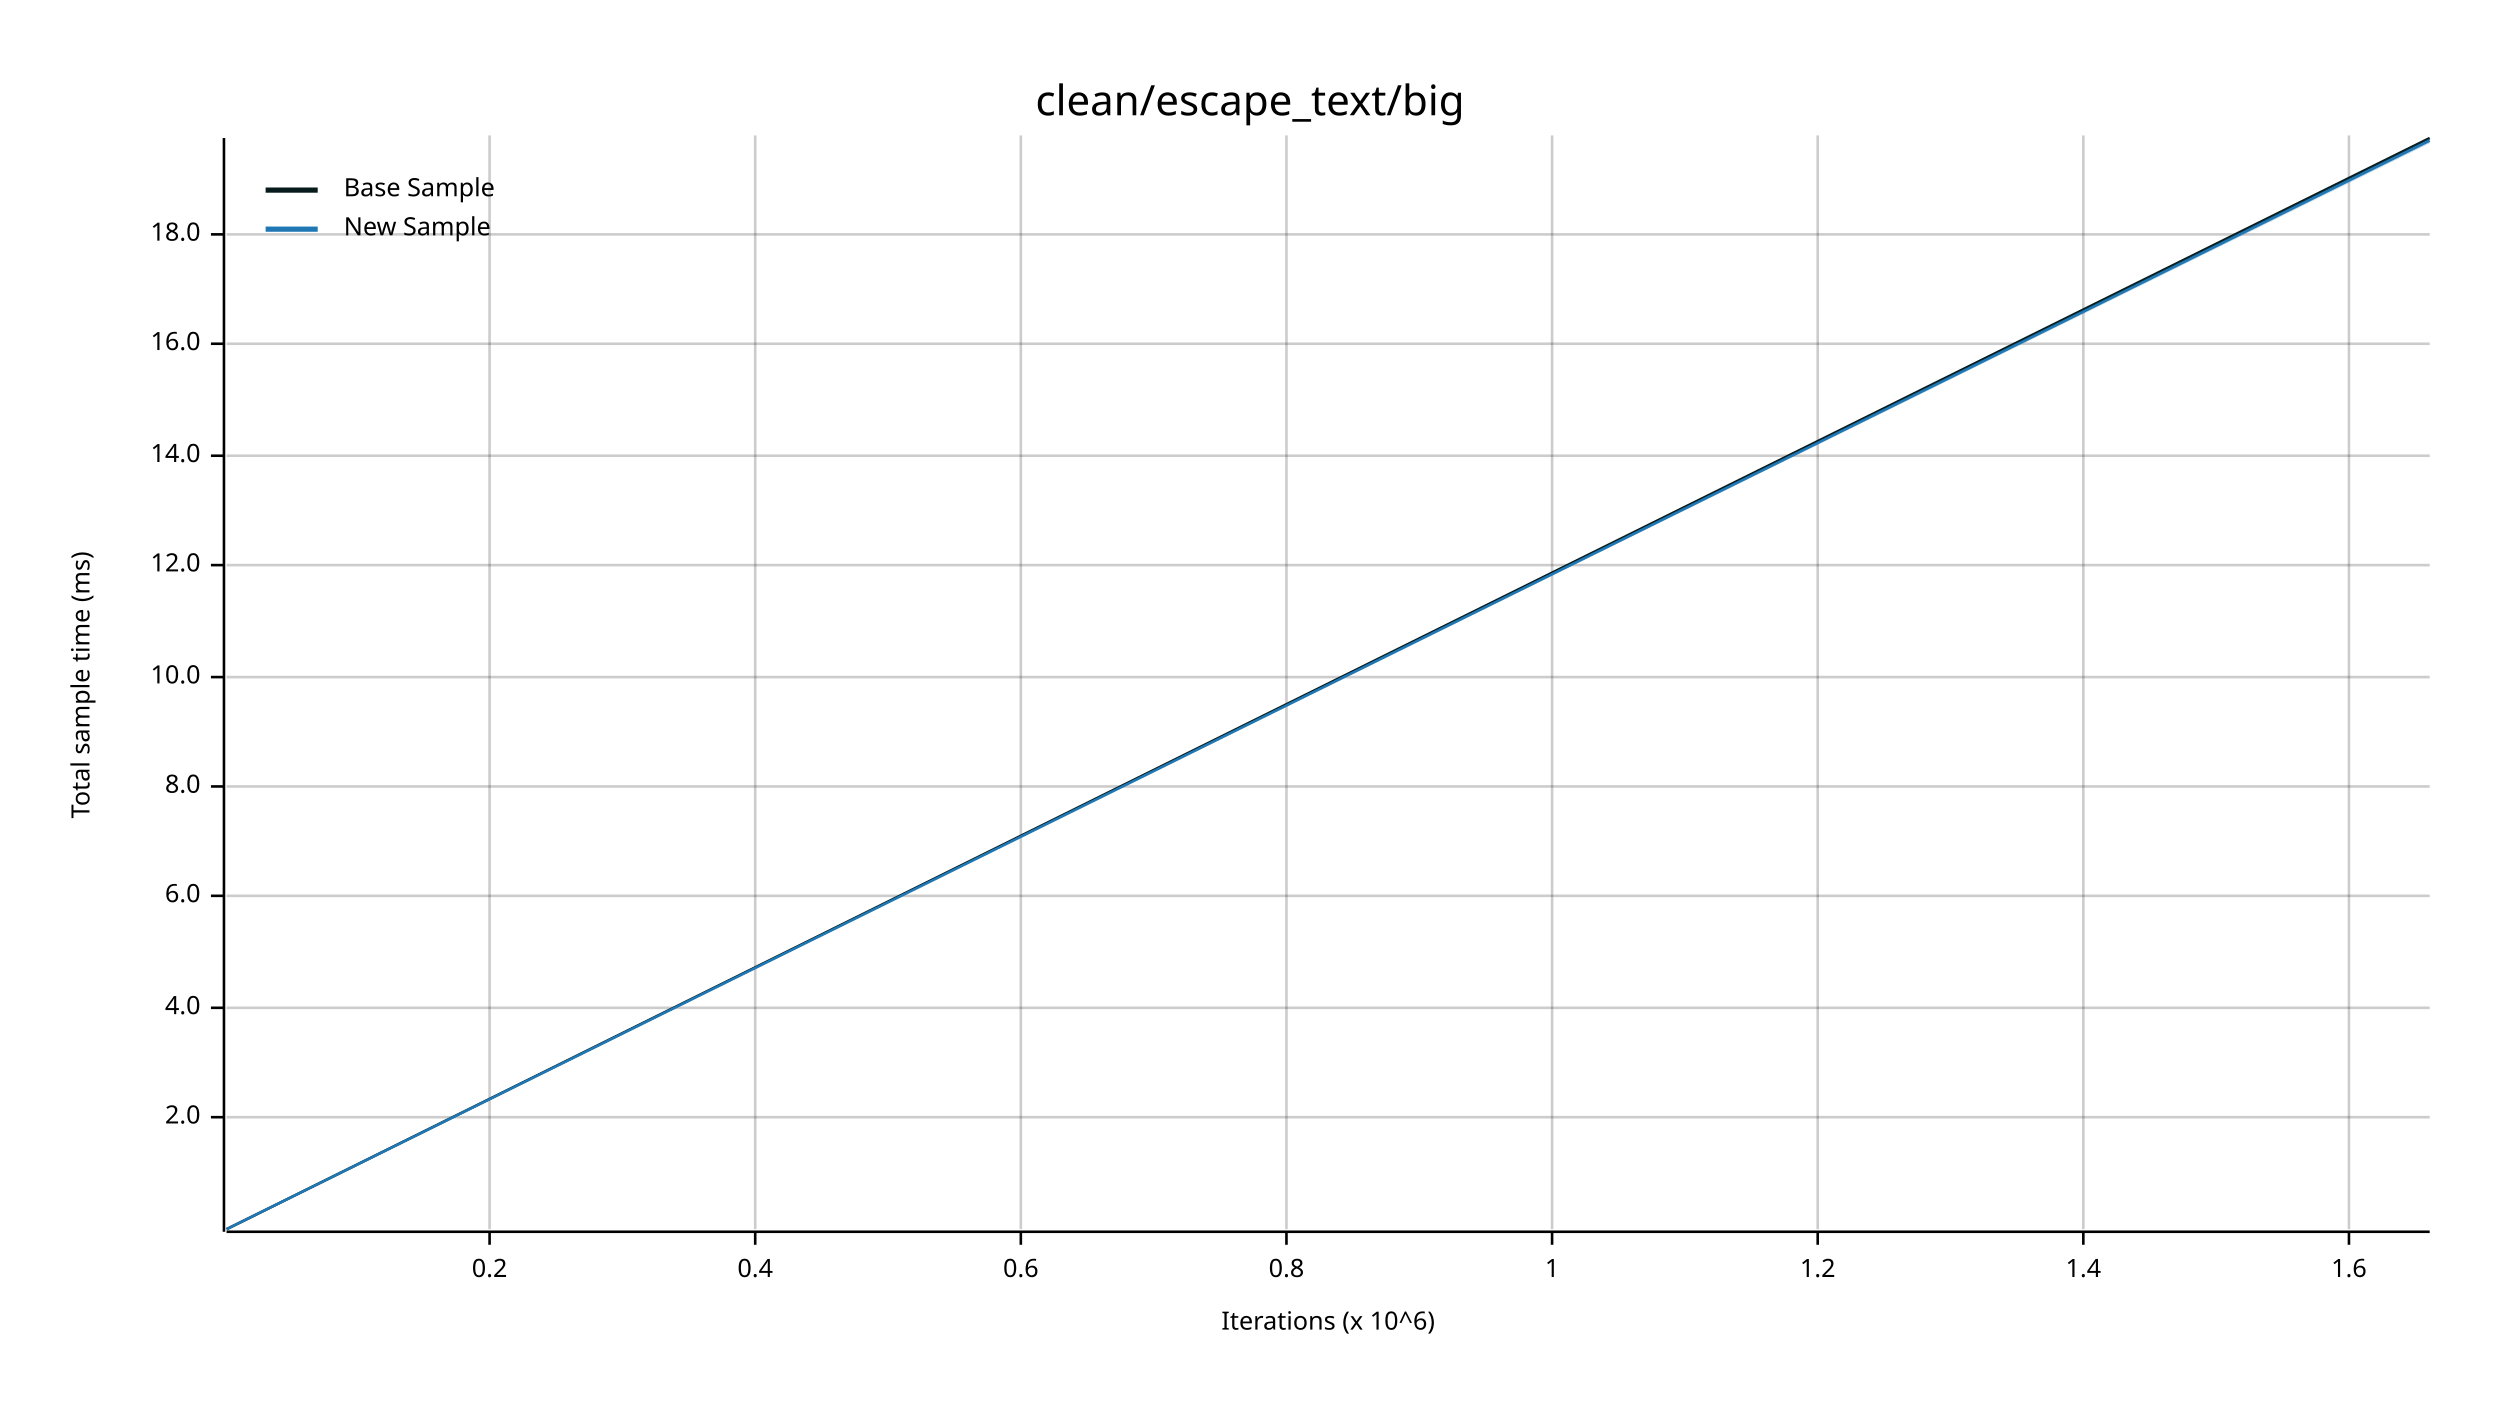
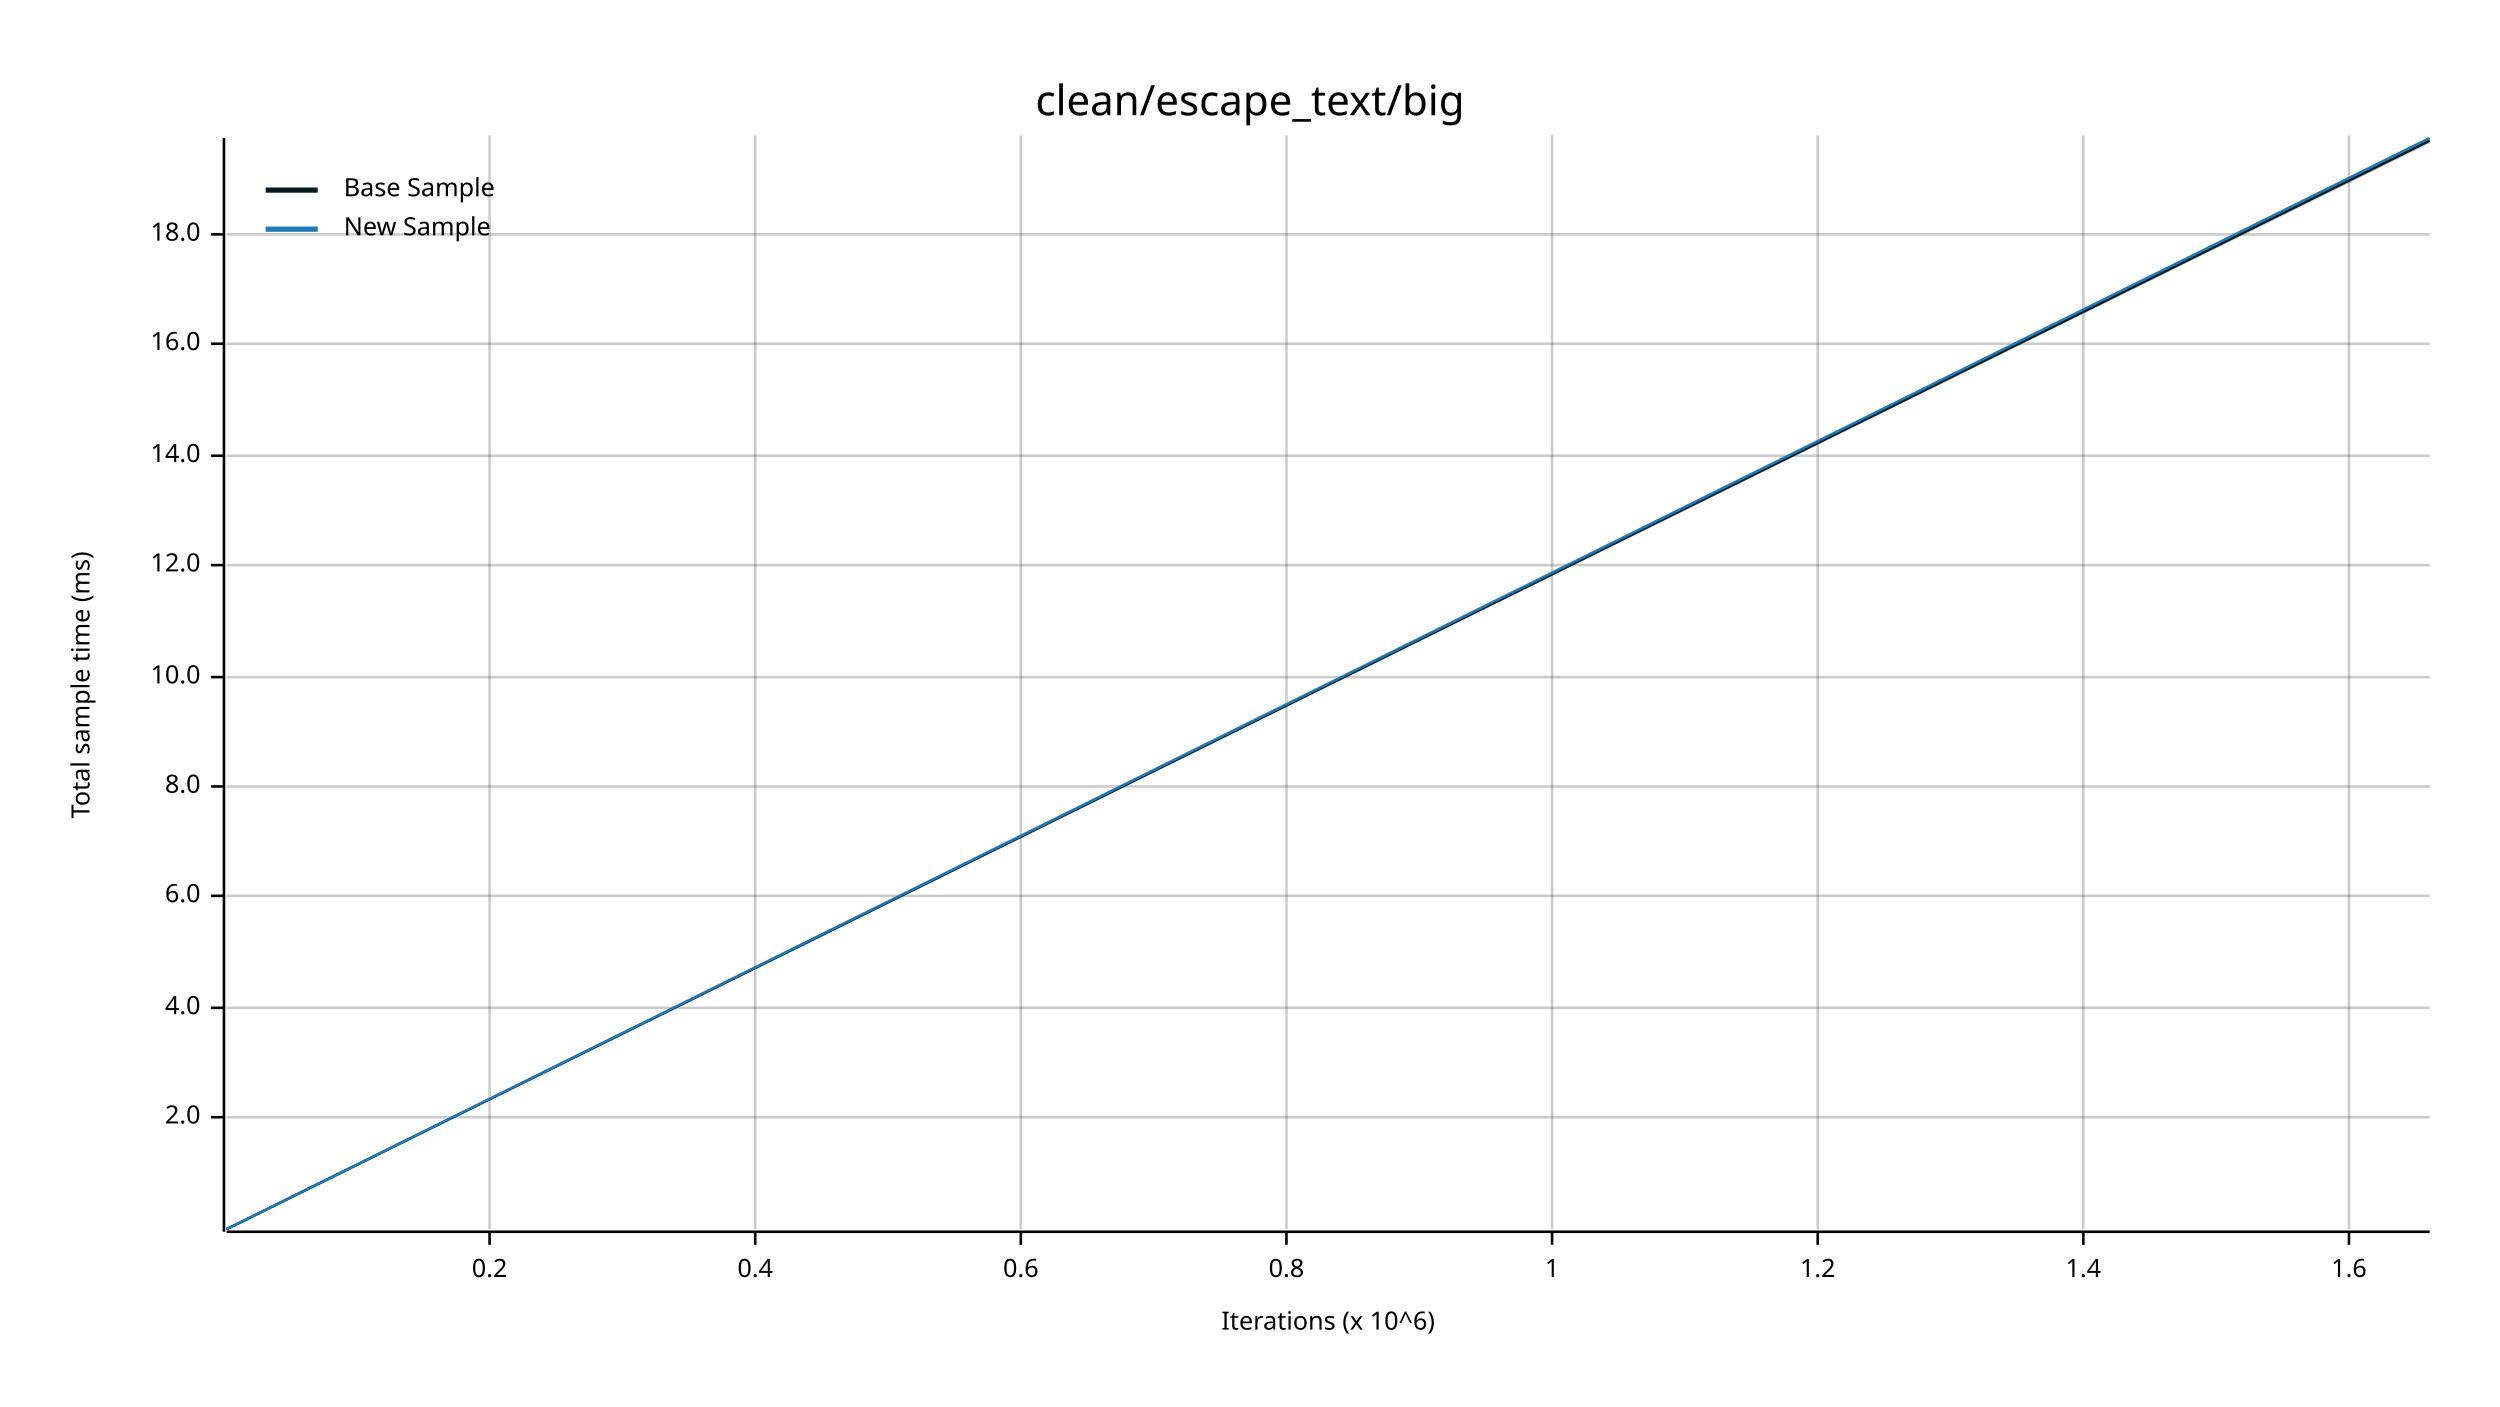
<svg xmlns="http://www.w3.org/2000/svg" width="960" height="540" viewBox="0 0 960 540">
  <text x="480" y="32" dy="0.76em" text-anchor="middle" font-family="sans-serif" font-size="16.129" opacity="1" fill="#000000">
clean/escape_text/big
</text>
  <text x="27" y="263" dy="0.76em" text-anchor="middle" font-family="sans-serif" font-size="9.677" opacity="1" fill="#000000" transform="rotate(270, 27, 263)">
Total sample time (ms)
</text>
  <text x="510" y="513" dy="-0.5ex" text-anchor="middle" font-family="sans-serif" font-size="9.677" opacity="1" fill="#000000">
Iterations (x 10^6)
</text>
  <line opacity="0.2" stroke="#000000" stroke-width="1" x1="188" y1="472" x2="188" y2="52" />
  <line opacity="0.2" stroke="#000000" stroke-width="1" x1="290" y1="472" x2="290" y2="52" />
  <line opacity="0.2" stroke="#000000" stroke-width="1" x1="392" y1="472" x2="392" y2="52" />
  <line opacity="0.2" stroke="#000000" stroke-width="1" x1="494" y1="472" x2="494" y2="52" />
  <line opacity="0.2" stroke="#000000" stroke-width="1" x1="596" y1="472" x2="596" y2="52" />
  <line opacity="0.2" stroke="#000000" stroke-width="1" x1="698" y1="472" x2="698" y2="52" />
  <line opacity="0.2" stroke="#000000" stroke-width="1" x1="800" y1="472" x2="800" y2="52" />
  <line opacity="0.2" stroke="#000000" stroke-width="1" x1="902" y1="472" x2="902" y2="52" />
  <line opacity="0.2" stroke="#000000" stroke-width="1" x1="87" y1="429" x2="933" y2="429" />
  <line opacity="0.2" stroke="#000000" stroke-width="1" x1="87" y1="387" x2="933" y2="387" />
  <line opacity="0.2" stroke="#000000" stroke-width="1" x1="87" y1="344" x2="933" y2="344" />
  <line opacity="0.2" stroke="#000000" stroke-width="1" x1="87" y1="302" x2="933" y2="302" />
  <line opacity="0.2" stroke="#000000" stroke-width="1" x1="87" y1="260" x2="933" y2="260" />
  <line opacity="0.2" stroke="#000000" stroke-width="1" x1="87" y1="217" x2="933" y2="217" />
  <line opacity="0.2" stroke="#000000" stroke-width="1" x1="87" y1="175" x2="933" y2="175" />
  <line opacity="0.2" stroke="#000000" stroke-width="1" x1="87" y1="132" x2="933" y2="132" />
  <line opacity="0.2" stroke="#000000" stroke-width="1" x1="87" y1="90" x2="933" y2="90" />
  <polyline fill="none" opacity="1" stroke="#000000" stroke-width="1" points="86,53 86,473 " />
  <text x="77" y="429" dy="0.5ex" text-anchor="end" font-family="sans-serif" font-size="9.677" opacity="1" fill="#000000">
2.0
</text>
  <polyline fill="none" opacity="1" stroke="#000000" stroke-width="1" points="81,429 86,429 " />
  <text x="77" y="387" dy="0.5ex" text-anchor="end" font-family="sans-serif" font-size="9.677" opacity="1" fill="#000000">
4.0
</text>
  <polyline fill="none" opacity="1" stroke="#000000" stroke-width="1" points="81,387 86,387 " />
  <text x="77" y="344" dy="0.5ex" text-anchor="end" font-family="sans-serif" font-size="9.677" opacity="1" fill="#000000">
6.0
</text>
  <polyline fill="none" opacity="1" stroke="#000000" stroke-width="1" points="81,344 86,344 " />
  <text x="77" y="302" dy="0.5ex" text-anchor="end" font-family="sans-serif" font-size="9.677" opacity="1" fill="#000000">
8.0
</text>
  <polyline fill="none" opacity="1" stroke="#000000" stroke-width="1" points="81,302 86,302 " />
  <text x="77" y="260" dy="0.5ex" text-anchor="end" font-family="sans-serif" font-size="9.677" opacity="1" fill="#000000">
10.0
</text>
  <polyline fill="none" opacity="1" stroke="#000000" stroke-width="1" points="81,260 86,260 " />
  <text x="77" y="217" dy="0.5ex" text-anchor="end" font-family="sans-serif" font-size="9.677" opacity="1" fill="#000000">
12.0
</text>
  <polyline fill="none" opacity="1" stroke="#000000" stroke-width="1" points="81,217 86,217 " />
  <text x="77" y="175" dy="0.5ex" text-anchor="end" font-family="sans-serif" font-size="9.677" opacity="1" fill="#000000">
14.0
</text>
  <polyline fill="none" opacity="1" stroke="#000000" stroke-width="1" points="81,175 86,175 " />
  <text x="77" y="132" dy="0.5ex" text-anchor="end" font-family="sans-serif" font-size="9.677" opacity="1" fill="#000000">
16.0
</text>
  <polyline fill="none" opacity="1" stroke="#000000" stroke-width="1" points="81,132 86,132 " />
  <text x="77" y="90" dy="0.5ex" text-anchor="end" font-family="sans-serif" font-size="9.677" opacity="1" fill="#000000">
18.0
</text>
  <polyline fill="none" opacity="1" stroke="#000000" stroke-width="1" points="81,90 86,90 " />
  <polyline fill="none" opacity="1" stroke="#000000" stroke-width="1" points="87,473 933,473 " />
  <text x="188" y="483" dy="0.76em" text-anchor="middle" font-family="sans-serif" font-size="9.677" opacity="1" fill="#000000">
0.2
</text>
  <polyline fill="none" opacity="1" stroke="#000000" stroke-width="1" points="188,473 188,478 " />
  <text x="290" y="483" dy="0.76em" text-anchor="middle" font-family="sans-serif" font-size="9.677" opacity="1" fill="#000000">
0.4
</text>
  <polyline fill="none" opacity="1" stroke="#000000" stroke-width="1" points="290,473 290,478 " />
  <text x="392" y="483" dy="0.76em" text-anchor="middle" font-family="sans-serif" font-size="9.677" opacity="1" fill="#000000">
0.6
</text>
  <polyline fill="none" opacity="1" stroke="#000000" stroke-width="1" points="392,473 392,478 " />
  <text x="494" y="483" dy="0.76em" text-anchor="middle" font-family="sans-serif" font-size="9.677" opacity="1" fill="#000000">
0.8
</text>
  <polyline fill="none" opacity="1" stroke="#000000" stroke-width="1" points="494,473 494,478 " />
  <text x="596" y="483" dy="0.76em" text-anchor="middle" font-family="sans-serif" font-size="9.677" opacity="1" fill="#000000">
1
</text>
  <polyline fill="none" opacity="1" stroke="#000000" stroke-width="1" points="596,473 596,478 " />
  <text x="698" y="483" dy="0.76em" text-anchor="middle" font-family="sans-serif" font-size="9.677" opacity="1" fill="#000000">
1.2
</text>
  <polyline fill="none" opacity="1" stroke="#000000" stroke-width="1" points="698,473 698,478 " />
  <text x="800" y="483" dy="0.76em" text-anchor="middle" font-family="sans-serif" font-size="9.677" opacity="1" fill="#000000">
1.4
</text>
  <polyline fill="none" opacity="1" stroke="#000000" stroke-width="1" points="800,473 800,478 " />
  <text x="902" y="483" dy="0.76em" text-anchor="middle" font-family="sans-serif" font-size="9.677" opacity="1" fill="#000000">
1.6
</text>
  <polyline fill="none" opacity="1" stroke="#000000" stroke-width="1" points="902,473 902,478 " />
-   <polyline fill="none" opacity="1" stroke="#071A1C" stroke-width="1" points="87,472 933,53 " />
-   <polygon opacity="0.25" fill="#071A1C" points="87,472 933,53 933,53 " />
-   <polyline fill="none" opacity="1" stroke="#1F78B4" stroke-width="1" points="87,472 933,54 " />
-   <polygon opacity="0.25" fill="#1F78B4" points="87,472 933,55 933,53 " />
+   <polyline fill="none" opacity="1" stroke="#071A1C" stroke-width="1" points="87,472 933,54 " />
+   <polygon opacity="0.25" fill="#071A1C" points="87,472 933,55 933,53 " />
+   <polyline fill="none" opacity="1" stroke="#1F78B4" stroke-width="1" points="87,472 933,53 " />
+   <polygon opacity="0.25" fill="#1F78B4" points="87,472 933,53 933,53 " />
  <text x="132" y="68" dy="0.76em" text-anchor="start" font-family="sans-serif" font-size="9.677" opacity="1" fill="#000000">
Base Sample
</text>
  <text x="132" y="83" dy="0.76em" text-anchor="start" font-family="sans-serif" font-size="9.677" opacity="1" fill="#000000">
New Sample
</text>
  <polyline fill="none" opacity="1" stroke="#071A1C" stroke-width="2" points="102,73 122,73 " />
  <polyline fill="none" opacity="1" stroke="#1F78B4" stroke-width="2" points="102,88 122,88 " />
</svg>
